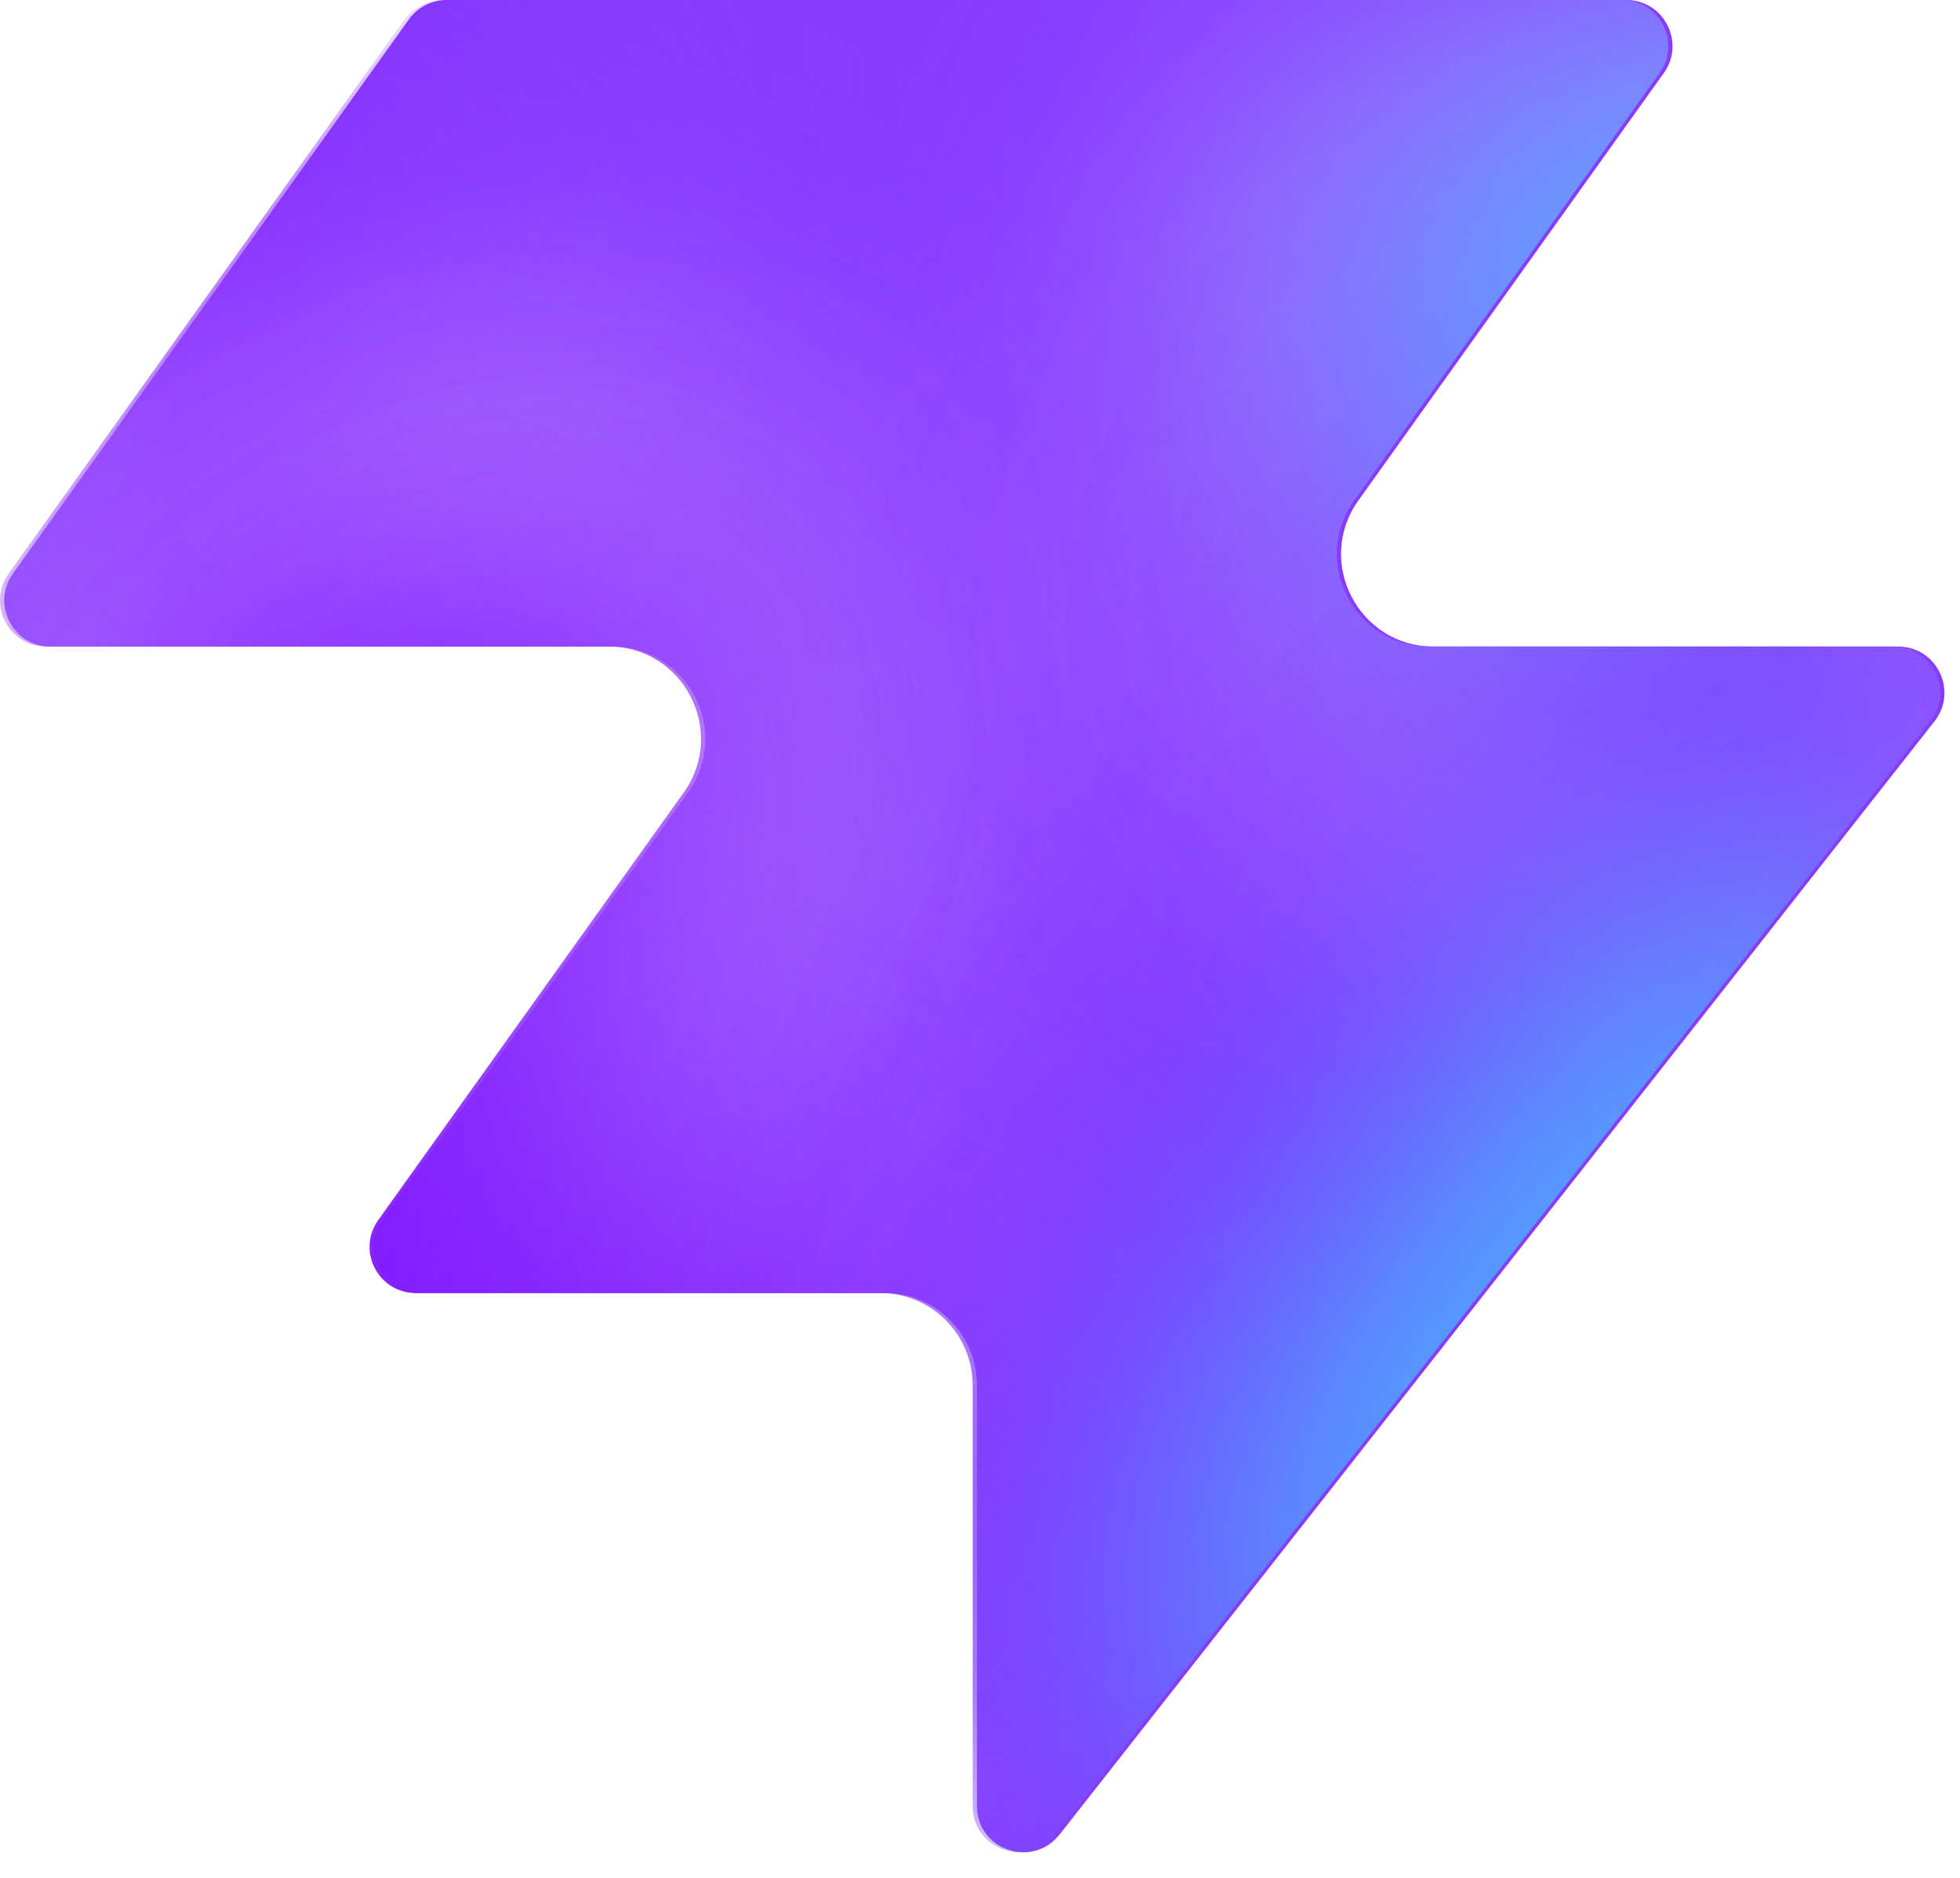
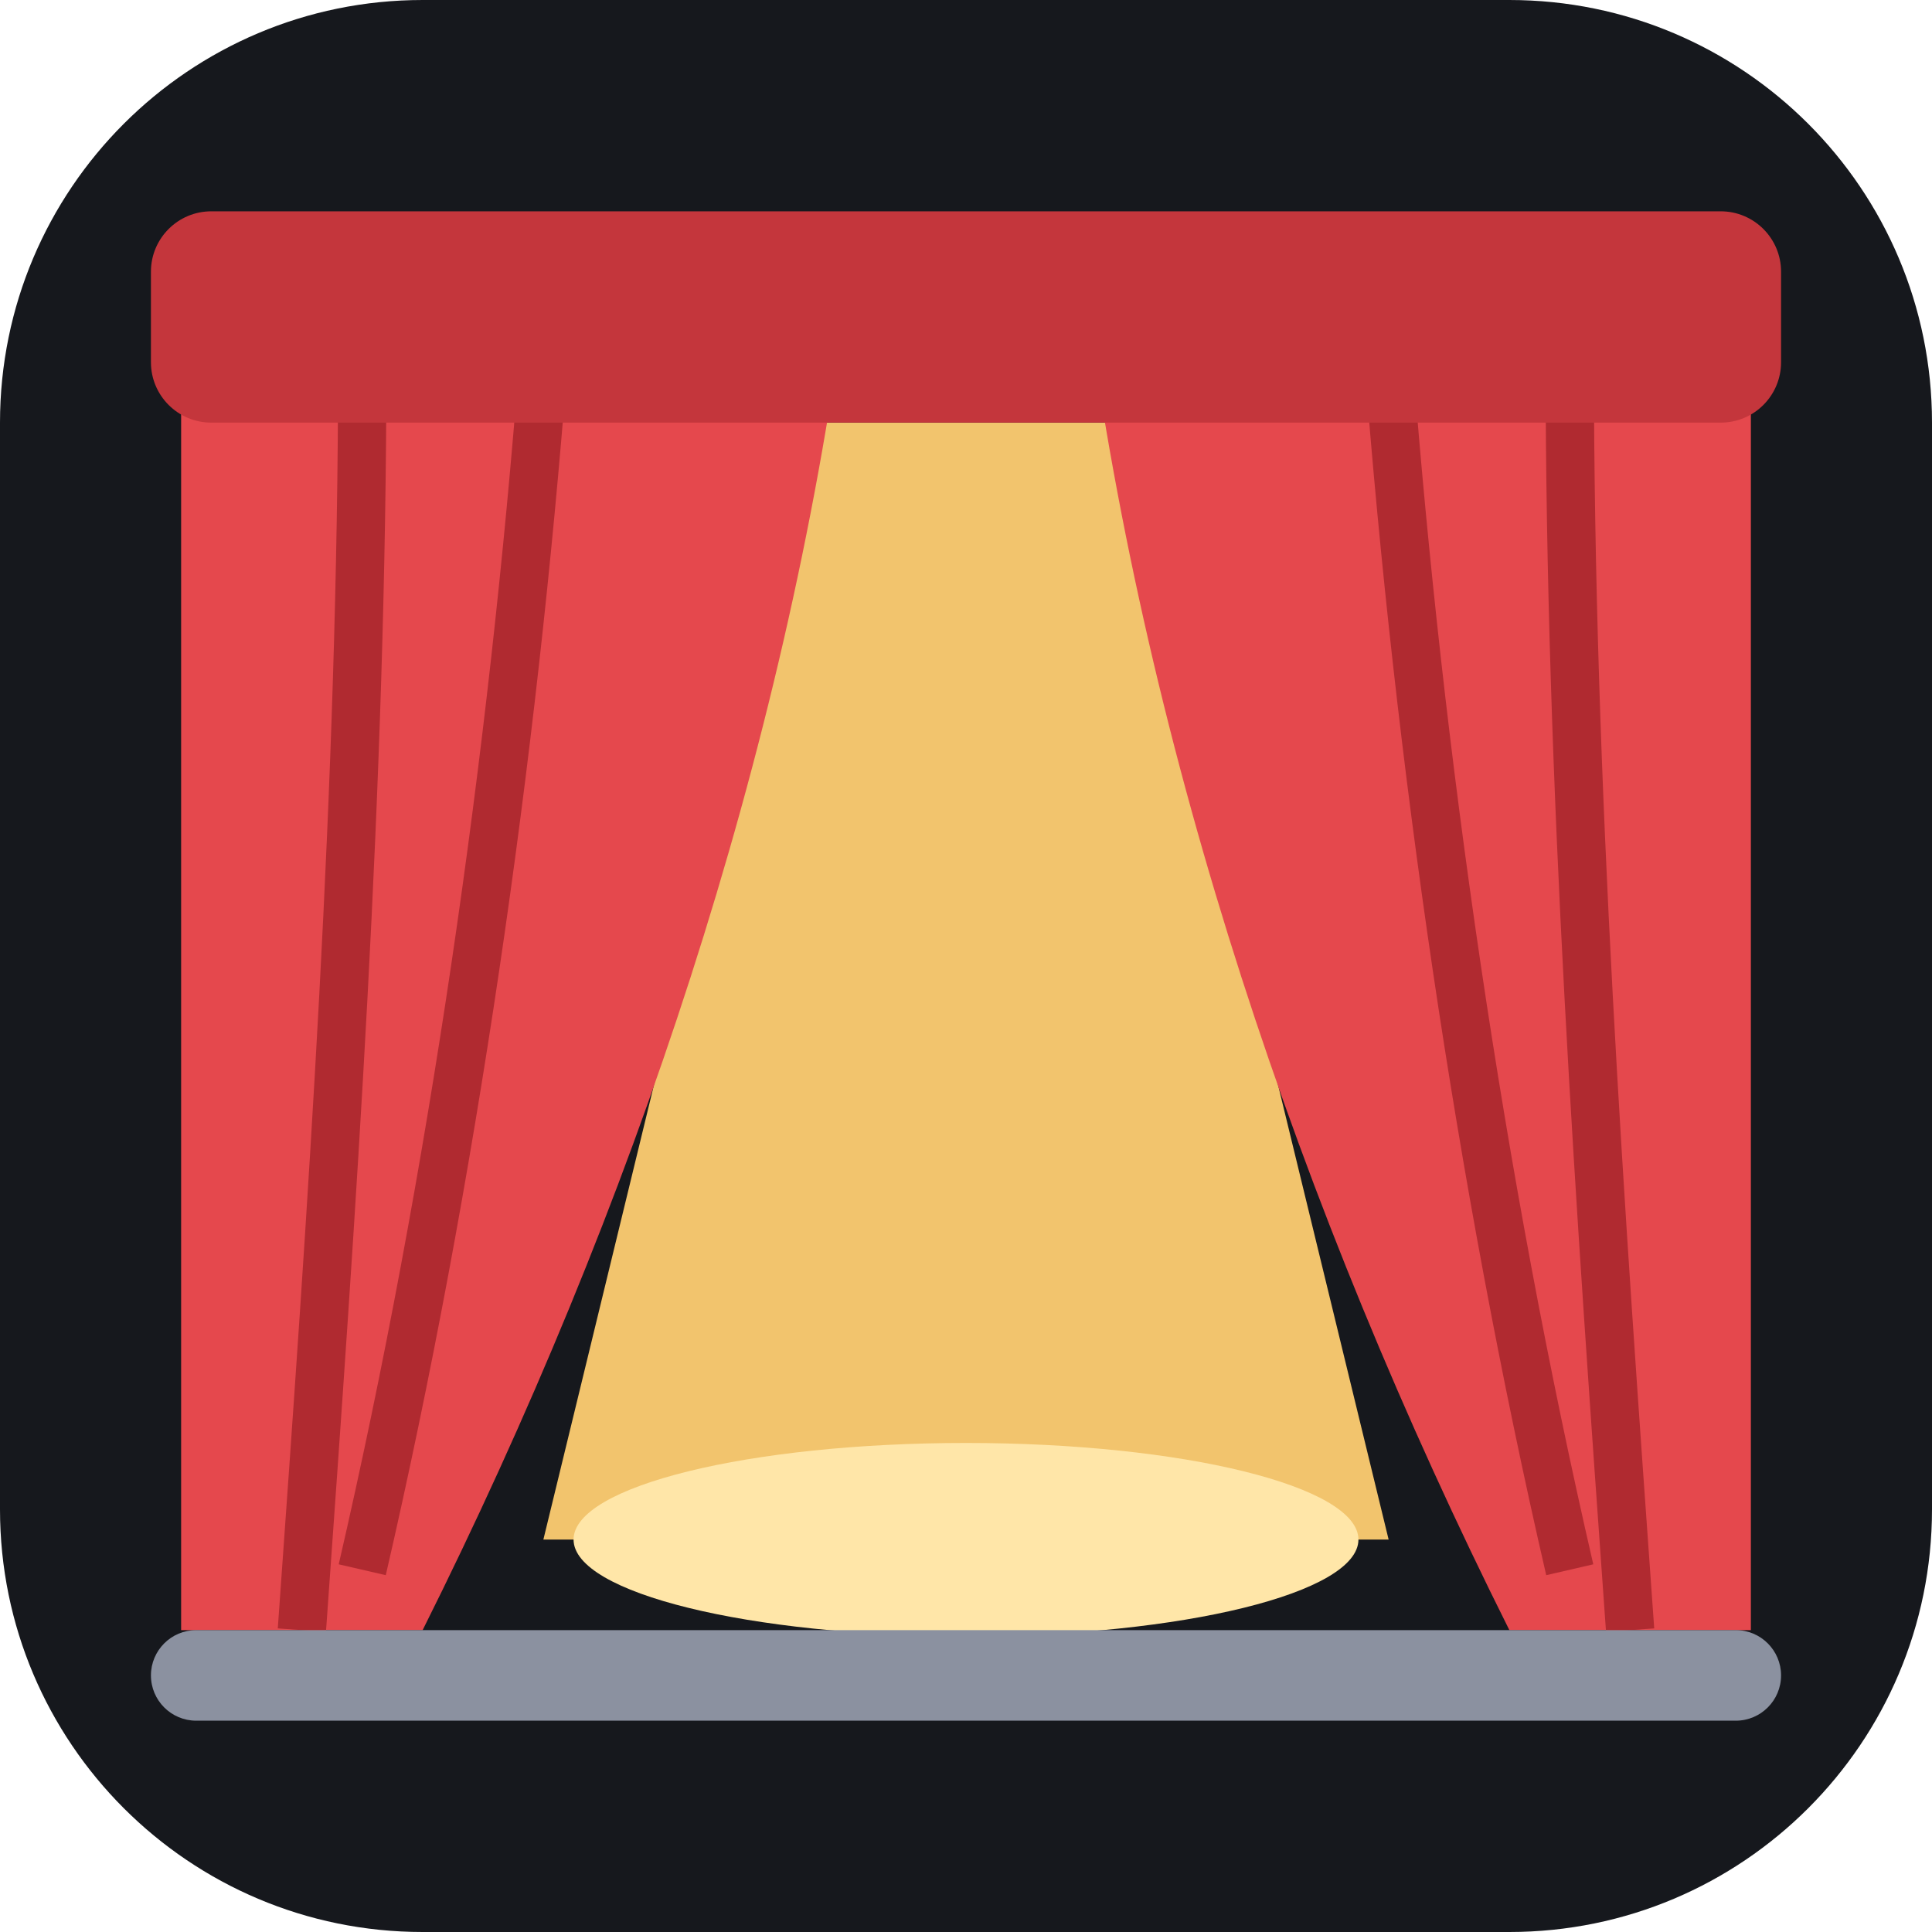
- <svg xmlns="http://www.w3.org/2000/svg" width="48" height="46" fill="none" viewBox="0 0 48 46">
-   <path fill="#863bff" d="M25.946 44.938c-.664.845-2.021.375-2.021-.698V33.937a2.26 2.26 0 0 0-2.262-2.262H10.287c-.92 0-1.456-1.04-.92-1.788l7.48-10.471c1.07-1.497 0-3.578-1.842-3.578H1.237c-.92 0-1.456-1.04-.92-1.788L10.013.474c.214-.297.556-.474.92-.474h28.894c.92 0 1.456 1.04.92 1.788l-7.48 10.471c-1.07 1.498 0 3.579 1.842 3.579h11.377c.943 0 1.473 1.088.89 1.83L25.947 44.94z" style="fill:#863bff;fill:color(display-p3 .525 .23 1);fill-opacity:1" />
-   <mask id="a" width="48" height="46" x="0" y="0" maskUnits="userSpaceOnUse" style="mask-type:alpha">
-     <path fill="#000" d="M25.842 44.938c-.664.844-2.021.375-2.021-.698V33.937a2.26 2.26 0 0 0-2.262-2.262H10.183c-.92 0-1.456-1.04-.92-1.788l7.48-10.471c1.07-1.498 0-3.579-1.842-3.579H1.133c-.92 0-1.456-1.04-.92-1.787L9.91.473c.214-.297.556-.474.92-.474h28.894c.92 0 1.456 1.04.92 1.788l-7.48 10.471c-1.07 1.498 0 3.578 1.842 3.578h11.377c.943 0 1.473 1.088.89 1.832L25.843 44.94z" style="fill:#000;fill-opacity:1" />
-   </mask>
-   <g mask="url(#a)">
-     <g filter="url(#b)">
-       <ellipse cx="5.508" cy="14.704" fill="#ede6ff" rx="5.508" ry="14.704" style="fill:#ede6ff;fill:color(display-p3 .927 .903 1);fill-opacity:1" transform="matrix(.00324 1 1 -.00324 -4.47 31.516)" />
-     </g>
-     <g filter="url(#c)">
-       <ellipse cx="10.399" cy="29.851" fill="#ede6ff" rx="10.399" ry="29.851" style="fill:#ede6ff;fill:color(display-p3 .927 .903 1);fill-opacity:1" transform="matrix(.00324 1 1 -.00324 -39.328 7.883)" />
-     </g>
-     <g filter="url(#d)">
-       <ellipse cx="5.508" cy="30.487" fill="#7e14ff" rx="5.508" ry="30.487" style="fill:#7e14ff;fill:color(display-p3 .492 .077 1);fill-opacity:1" transform="rotate(89.814 -25.913 -14.639)scale(1 -1)" />
-     </g>
-     <g filter="url(#e)">
-       <ellipse cx="5.508" cy="30.599" fill="#7e14ff" rx="5.508" ry="30.599" style="fill:#7e14ff;fill:color(display-p3 .492 .077 1);fill-opacity:1" transform="rotate(89.814 -32.644 -3.334)scale(1 -1)" />
-     </g>
-     <g filter="url(#f)">
-       <ellipse cx="5.508" cy="30.599" fill="#7e14ff" rx="5.508" ry="30.599" style="fill:#7e14ff;fill:color(display-p3 .492 .077 1);fill-opacity:1" transform="matrix(.00324 1 1 -.00324 -34.34 30.47)" />
-     </g>
-     <g filter="url(#g)">
-       <ellipse cx="14.072" cy="22.078" fill="#ede6ff" rx="14.072" ry="22.078" style="fill:#ede6ff;fill:color(display-p3 .927 .903 1);fill-opacity:1" transform="rotate(93.35 24.506 48.493)scale(-1 1)" />
-     </g>
-     <g filter="url(#h)">
-       <ellipse cx="3.47" cy="21.501" fill="#7e14ff" rx="3.47" ry="21.501" style="fill:#7e14ff;fill:color(display-p3 .492 .077 1);fill-opacity:1" transform="rotate(89.009 28.708 47.59)scale(-1 1)" />
-     </g>
-     <g filter="url(#i)">
-       <ellipse cx="3.47" cy="21.501" fill="#7e14ff" rx="3.47" ry="21.501" style="fill:#7e14ff;fill:color(display-p3 .492 .077 1);fill-opacity:1" transform="rotate(89.009 28.708 47.59)scale(-1 1)" />
-     </g>
-     <g filter="url(#j)">
-       <ellipse cx=".387" cy="8.972" fill="#7e14ff" rx="4.407" ry="29.108" style="fill:#7e14ff;fill:color(display-p3 .492 .077 1);fill-opacity:1" transform="rotate(39.51 .387 8.972)" />
-     </g>
-     <g filter="url(#k)">
-       <ellipse cx="47.523" cy="-6.092" fill="#7e14ff" rx="4.407" ry="29.108" style="fill:#7e14ff;fill:color(display-p3 .492 .077 1);fill-opacity:1" transform="rotate(37.892 47.523 -6.092)" />
-     </g>
-     <g filter="url(#l)">
-       <ellipse cx="41.412" cy="6.333" fill="#47bfff" rx="5.971" ry="9.665" style="fill:#47bfff;fill:color(display-p3 .28 .748 1);fill-opacity:1" transform="rotate(37.892 41.412 6.333)" />
-     </g>
-     <g filter="url(#m)">
-       <ellipse cx="-1.879" cy="38.332" fill="#7e14ff" rx="4.407" ry="29.108" style="fill:#7e14ff;fill:color(display-p3 .492 .077 1);fill-opacity:1" transform="rotate(37.892 -1.88 38.332)" />
-     </g>
-     <g filter="url(#n)">
-       <ellipse cx="-1.879" cy="38.332" fill="#7e14ff" rx="4.407" ry="29.108" style="fill:#7e14ff;fill:color(display-p3 .492 .077 1);fill-opacity:1" transform="rotate(37.892 -1.88 38.332)" />
-     </g>
-     <g filter="url(#o)">
-       <ellipse cx="35.651" cy="29.907" fill="#7e14ff" rx="4.407" ry="29.108" style="fill:#7e14ff;fill:color(display-p3 .492 .077 1);fill-opacity:1" transform="rotate(37.892 35.651 29.907)" />
-     </g>
-     <g filter="url(#p)">
-       <ellipse cx="38.418" cy="32.4" fill="#47bfff" rx="5.971" ry="15.297" style="fill:#47bfff;fill:color(display-p3 .28 .748 1);fill-opacity:1" transform="rotate(37.892 38.418 32.4)" />
-     </g>
-   </g>
-   <defs>
-     <filter id="b" width="60.045" height="41.654" x="-19.77" y="16.149" color-interpolation-filters="sRGB" filterUnits="userSpaceOnUse">
-       <feFlood flood-opacity="0" result="BackgroundImageFix" />
-       <feBlend in="SourceGraphic" in2="BackgroundImageFix" result="shape" />
-       <feGaussianBlur result="effect1_foregroundBlur_2002_17158" stdDeviation="7.659" />
-     </filter>
-     <filter id="c" width="90.34" height="51.437" x="-54.613" y="-7.533" color-interpolation-filters="sRGB" filterUnits="userSpaceOnUse">
-       <feFlood flood-opacity="0" result="BackgroundImageFix" />
-       <feBlend in="SourceGraphic" in2="BackgroundImageFix" result="shape" />
-       <feGaussianBlur result="effect1_foregroundBlur_2002_17158" stdDeviation="7.659" />
-     </filter>
-     <filter id="d" width="79.355" height="29.4" x="-49.64" y="2.03" color-interpolation-filters="sRGB" filterUnits="userSpaceOnUse">
-       <feFlood flood-opacity="0" result="BackgroundImageFix" />
-       <feBlend in="SourceGraphic" in2="BackgroundImageFix" result="shape" />
-       <feGaussianBlur result="effect1_foregroundBlur_2002_17158" stdDeviation="4.596" />
-     </filter>
-     <filter id="e" width="79.579" height="29.4" x="-45.045" y="20.029" color-interpolation-filters="sRGB" filterUnits="userSpaceOnUse">
-       <feFlood flood-opacity="0" result="BackgroundImageFix" />
-       <feBlend in="SourceGraphic" in2="BackgroundImageFix" result="shape" />
-       <feGaussianBlur result="effect1_foregroundBlur_2002_17158" stdDeviation="4.596" />
-     </filter>
-     <filter id="f" width="79.579" height="29.4" x="-43.513" y="21.178" color-interpolation-filters="sRGB" filterUnits="userSpaceOnUse">
-       <feFlood flood-opacity="0" result="BackgroundImageFix" />
-       <feBlend in="SourceGraphic" in2="BackgroundImageFix" result="shape" />
-       <feGaussianBlur result="effect1_foregroundBlur_2002_17158" stdDeviation="4.596" />
-     </filter>
-     <filter id="g" width="74.749" height="58.852" x="15.756" y="-17.901" color-interpolation-filters="sRGB" filterUnits="userSpaceOnUse">
-       <feFlood flood-opacity="0" result="BackgroundImageFix" />
-       <feBlend in="SourceGraphic" in2="BackgroundImageFix" result="shape" />
-       <feGaussianBlur result="effect1_foregroundBlur_2002_17158" stdDeviation="7.659" />
-     </filter>
-     <filter id="h" width="61.377" height="25.362" x="23.548" y="2.284" color-interpolation-filters="sRGB" filterUnits="userSpaceOnUse">
-       <feFlood flood-opacity="0" result="BackgroundImageFix" />
-       <feBlend in="SourceGraphic" in2="BackgroundImageFix" result="shape" />
-       <feGaussianBlur result="effect1_foregroundBlur_2002_17158" stdDeviation="4.596" />
-     </filter>
-     <filter id="i" width="61.377" height="25.362" x="23.548" y="2.284" color-interpolation-filters="sRGB" filterUnits="userSpaceOnUse">
-       <feFlood flood-opacity="0" result="BackgroundImageFix" />
-       <feBlend in="SourceGraphic" in2="BackgroundImageFix" result="shape" />
-       <feGaussianBlur result="effect1_foregroundBlur_2002_17158" stdDeviation="4.596" />
-     </filter>
-     <filter id="j" width="56.045" height="63.649" x="-27.636" y="-22.853" color-interpolation-filters="sRGB" filterUnits="userSpaceOnUse">
-       <feFlood flood-opacity="0" result="BackgroundImageFix" />
-       <feBlend in="SourceGraphic" in2="BackgroundImageFix" result="shape" />
-       <feGaussianBlur result="effect1_foregroundBlur_2002_17158" stdDeviation="4.596" />
-     </filter>
-     <filter id="k" width="54.814" height="64.646" x="20.116" y="-38.415" color-interpolation-filters="sRGB" filterUnits="userSpaceOnUse">
-       <feFlood flood-opacity="0" result="BackgroundImageFix" />
-       <feBlend in="SourceGraphic" in2="BackgroundImageFix" result="shape" />
-       <feGaussianBlur result="effect1_foregroundBlur_2002_17158" stdDeviation="4.596" />
-     </filter>
-     <filter id="l" width="33.541" height="35.313" x="24.641" y="-11.323" color-interpolation-filters="sRGB" filterUnits="userSpaceOnUse">
-       <feFlood flood-opacity="0" result="BackgroundImageFix" />
-       <feBlend in="SourceGraphic" in2="BackgroundImageFix" result="shape" />
-       <feGaussianBlur result="effect1_foregroundBlur_2002_17158" stdDeviation="4.596" />
-     </filter>
-     <filter id="m" width="54.814" height="64.646" x="-29.286" y="6.009" color-interpolation-filters="sRGB" filterUnits="userSpaceOnUse">
-       <feFlood flood-opacity="0" result="BackgroundImageFix" />
-       <feBlend in="SourceGraphic" in2="BackgroundImageFix" result="shape" />
-       <feGaussianBlur result="effect1_foregroundBlur_2002_17158" stdDeviation="4.596" />
-     </filter>
-     <filter id="n" width="54.814" height="64.646" x="-29.286" y="6.009" color-interpolation-filters="sRGB" filterUnits="userSpaceOnUse">
-       <feFlood flood-opacity="0" result="BackgroundImageFix" />
-       <feBlend in="SourceGraphic" in2="BackgroundImageFix" result="shape" />
-       <feGaussianBlur result="effect1_foregroundBlur_2002_17158" stdDeviation="4.596" />
-     </filter>
-     <filter id="o" width="54.814" height="64.646" x="8.244" y="-2.416" color-interpolation-filters="sRGB" filterUnits="userSpaceOnUse">
-       <feFlood flood-opacity="0" result="BackgroundImageFix" />
-       <feBlend in="SourceGraphic" in2="BackgroundImageFix" result="shape" />
-       <feGaussianBlur result="effect1_foregroundBlur_2002_17158" stdDeviation="4.596" />
-     </filter>
-     <filter id="p" width="39.409" height="43.623" x="18.713" y="10.588" color-interpolation-filters="sRGB" filterUnits="userSpaceOnUse">
-       <feFlood flood-opacity="0" result="BackgroundImageFix" />
-       <feBlend in="SourceGraphic" in2="BackgroundImageFix" result="shape" />
-       <feGaussianBlur result="effect1_foregroundBlur_2002_17158" stdDeviation="4.596" />
-     </filter>
-   </defs>
+ <svg xmlns="http://www.w3.org/2000/svg" viewBox="0 0 64 64">
+   <rect width="64" height="64" rx="14" fill="#16181d" />
+   <path d="M27 14h10l9 37H18z" fill="#f2c46d" />
+   <ellipse cx="32" cy="51" rx="13" ry="3.2" fill="#ffe6a8" />
+   <path d="M6 10h22c-2 15-7 30-14 44H6z" fill="#e5484d" />
+   <path d="M58 10H36c2 15 7 30 14 44h8z" fill="#e5484d" />
+   <path d="M12 12c0 14-1 28-2 42M18 12c-1 13-3 27-6 40M52 12c0 14 1 28 2 42M46 12c1 13 3 27 6 40" stroke="#b02a30" stroke-width="1.6" fill="none" />
+   <rect x="5" y="7" width="54" height="7" rx="2" fill="#c4363c" />
+   <rect x="5" y="54" width="54" height="3" rx="1.5" fill="#8b91a0" />
</svg>
